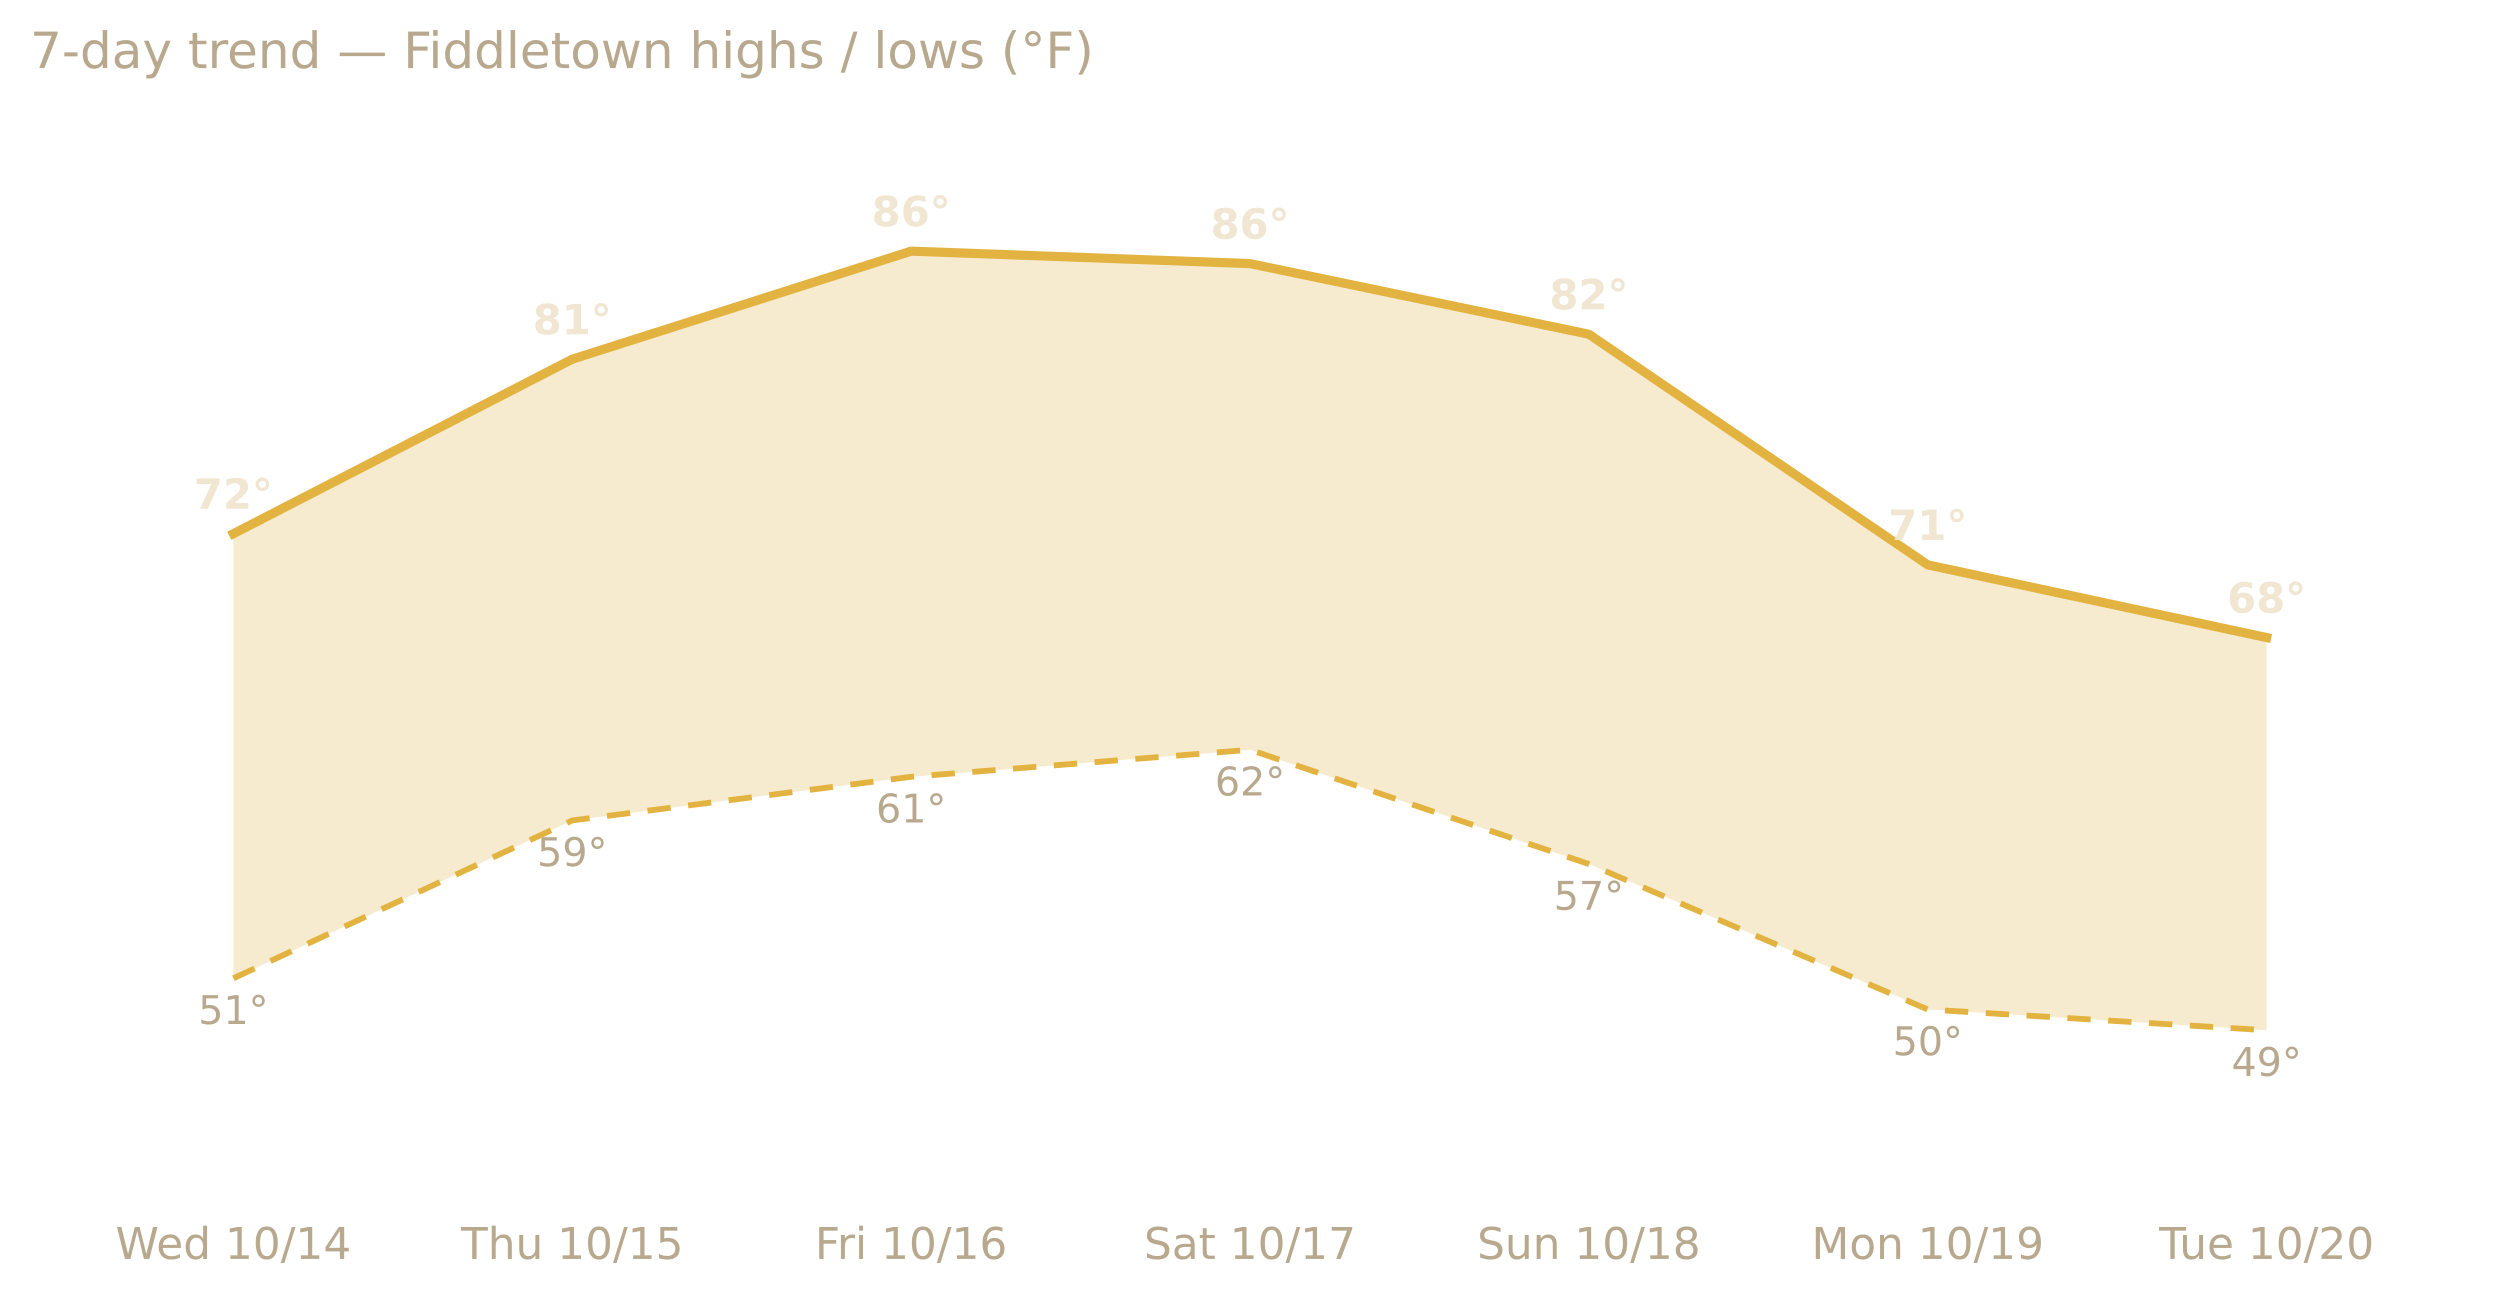
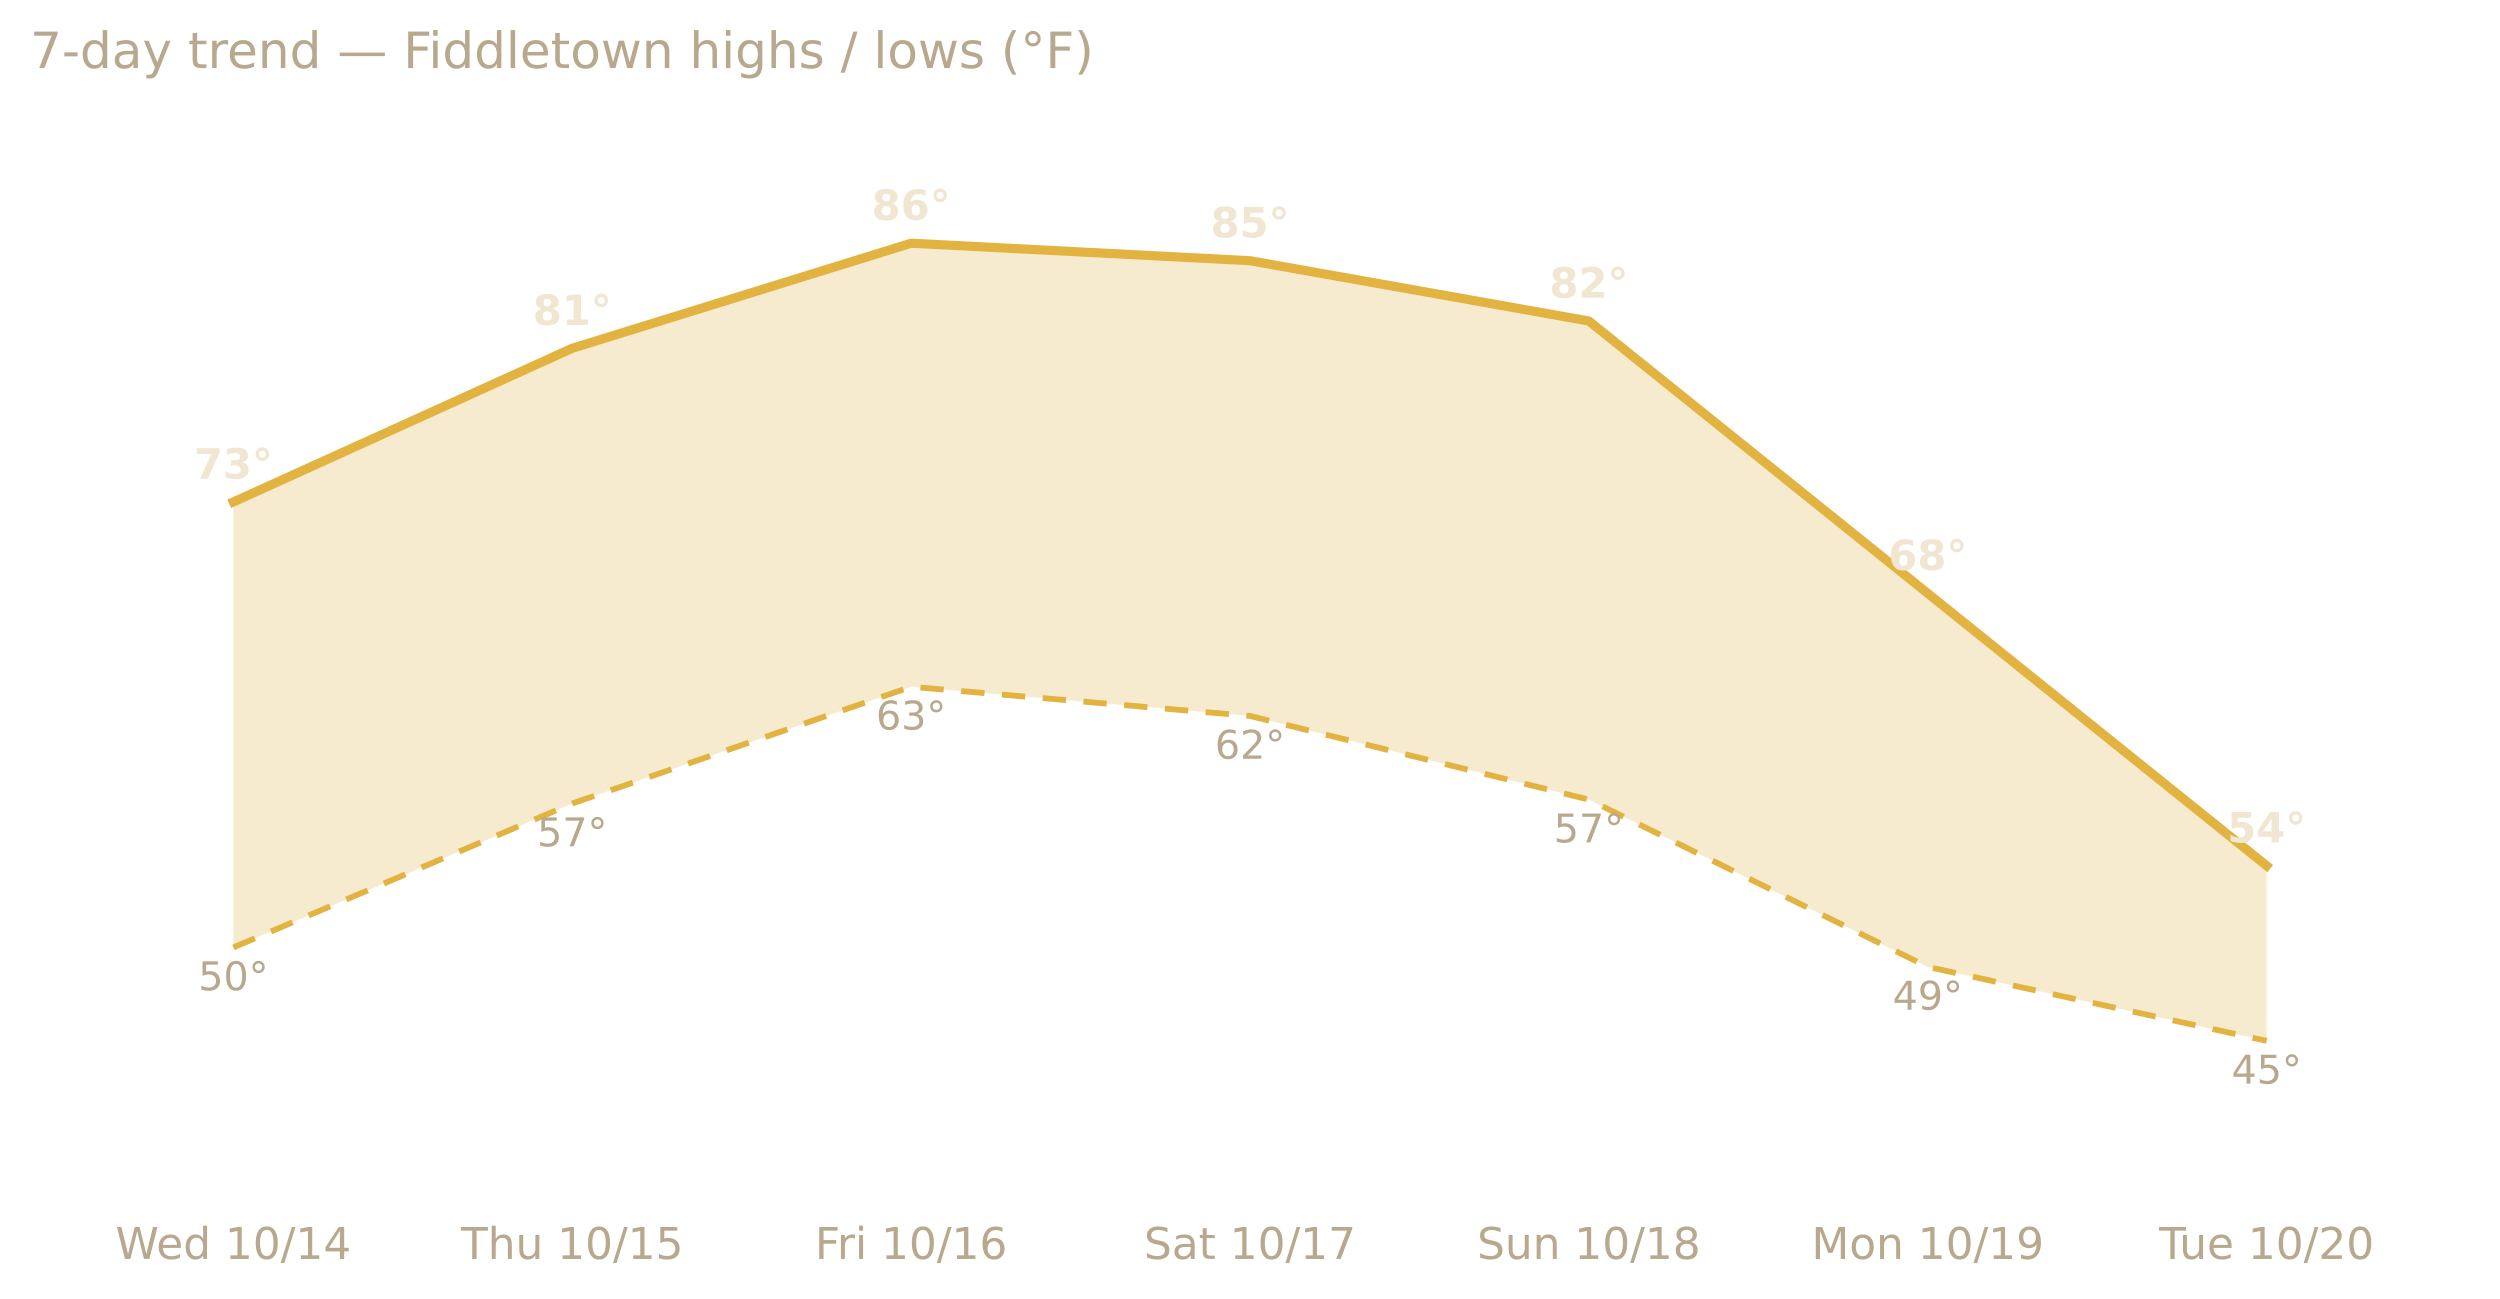
<svg xmlns="http://www.w3.org/2000/svg" xmlns:xlink="http://www.w3.org/1999/xlink" width="599.2pt" height="311.13pt" viewBox="0 0 599.2 311.13" version="1.1">
  <defs>
    <style type="text/css">*{stroke-linejoin: round; stroke-linecap: butt}</style>
  </defs>
  <g id="figure_1">
    <g id="patch_1">
      <path d="M 0 311.13  L 599.2 311.13  L 599.2 0  L 0 0  L 0 311.13  z " style="fill: none; opacity: 0" />
    </g>
    <g id="axes_1">
      <g id="patch_2">
        <path d="M 7.2 286.768  L 592 286.768  L 592 30.318  L 7.2 30.318  L 7.2 286.768  z " style="fill: none" />
      </g>
      <g id="matplotlib.axis_1">
        <g id="xtick_1">
          <g id="text_1">
            <g style="fill: #b8a88e" transform="translate(27.68915 301.7465) scale(0.105 -0.105)">
              <defs>
                <path id="DejaVuSans-57" d="M 213 4666  L 850 4666  L 1831 722  L 2809 4666  L 3519 4666  L 4500 722  L 5478 4666  L 6119 4666  L 4947 0  L 4153 0  L 3169 4050  L 2175 0  L 1381 0  L 213 4666  z " transform="scale(0.015625)" />
                <path id="DejaVuSans-65" d="M 3597 1894  L 3597 1613  L 953 1613  Q 991 1019 1311 708  Q 1631 397 2203 397  Q 2534 397 2845 478  Q 3156 559 3463 722  L 3463 178  Q 3153 47 2828 -22  Q 2503 -91 2169 -91  Q 1331 -91 842 396  Q 353 884 353 1716  Q 353 2575 817 3079  Q 1281 3584 2069 3584  Q 2775 3584 3186 3129  Q 3597 2675 3597 1894  z M 3022 2063  Q 3016 2534 2758 2815  Q 2500 3097 2075 3097  Q 1594 3097 1305 2825  Q 1016 2553 972 2059  L 3022 2063  z " transform="scale(0.015625)" />
                <path id="DejaVuSans-64" d="M 2906 2969  L 2906 4863  L 3481 4863  L 3481 0  L 2906 0  L 2906 525  Q 2725 213 2448 61  Q 2172 -91 1784 -91  Q 1150 -91 751 415  Q 353 922 353 1747  Q 353 2572 751 3078  Q 1150 3584 1784 3584  Q 2172 3584 2448 3432  Q 2725 3281 2906 2969  z M 947 1747  Q 947 1113 1208 752  Q 1469 391 1925 391  Q 2381 391 2643 752  Q 2906 1113 2906 1747  Q 2906 2381 2643 2742  Q 2381 3103 1925 3103  Q 1469 3103 1208 2742  Q 947 2381 947 1747  z " transform="scale(0.015625)" />
                <path id="DejaVuSans-20" transform="scale(0.015625)" />
                <path id="DejaVuSans-31" d="M 794 531  L 1825 531  L 1825 4091  L 703 3866  L 703 4441  L 1819 4666  L 2450 4666  L 2450 531  L 3481 531  L 3481 0  L 794 0  L 794 531  z " transform="scale(0.015625)" />
                <path id="DejaVuSans-30" d="M 2034 4250  Q 1547 4250 1301 3770  Q 1056 3291 1056 2328  Q 1056 1369 1301 889  Q 1547 409 2034 409  Q 2525 409 2770 889  Q 3016 1369 3016 2328  Q 3016 3291 2770 3770  Q 2525 4250 2034 4250  z M 2034 4750  Q 2819 4750 3233 4129  Q 3647 3509 3647 2328  Q 3647 1150 3233 529  Q 2819 -91 2034 -91  Q 1250 -91 836 529  Q 422 1150 422 2328  Q 422 3509 836 4129  Q 1250 4750 2034 4750  z " transform="scale(0.015625)" />
                <path id="DejaVuSans-2f" d="M 1625 4666  L 2156 4666  L 531 -594  L 0 -594  L 1625 4666  z " transform="scale(0.015625)" />
                <path id="DejaVuSans-34" d="M 2419 4116  L 825 1625  L 2419 1625  L 2419 4116  z M 2253 4666  L 3047 4666  L 3047 1625  L 3713 1625  L 3713 1100  L 3047 1100  L 3047 0  L 2419 0  L 2419 1100  L 313 1100  L 313 1709  L 2253 4666  z " transform="scale(0.015625)" />
              </defs>
              <use xlink:href="#DejaVuSans-57" />
              <use xlink:href="#DejaVuSans-65" x="93.002" />
              <use xlink:href="#DejaVuSans-64" x="154.525" />
              <use xlink:href="#DejaVuSans-20" x="218.002" />
              <use xlink:href="#DejaVuSans-31" x="249.789" />
              <use xlink:href="#DejaVuSans-30" x="313.412" />
              <use xlink:href="#DejaVuSans-2f" x="377.035" />
              <use xlink:href="#DejaVuSans-31" x="410.727" />
              <use xlink:href="#DejaVuSans-34" x="474.35" />
            </g>
          </g>
        </g>
        <g id="xtick_2">
          <g id="text_2">
            <g style="fill: #b8a88e" transform="translate(110.4962 301.7465) scale(0.105 -0.105)">
              <defs>
                <path id="DejaVuSans-54" d="M -19 4666  L 3928 4666  L 3928 4134  L 2272 4134  L 2272 0  L 1638 0  L 1638 4134  L -19 4134  L -19 4666  z " transform="scale(0.015625)" />
                <path id="DejaVuSans-68" d="M 3513 2113  L 3513 0  L 2938 0  L 2938 2094  Q 2938 2591 2744 2837  Q 2550 3084 2163 3084  Q 1697 3084 1428 2787  Q 1159 2491 1159 1978  L 1159 0  L 581 0  L 581 4863  L 1159 4863  L 1159 2956  Q 1366 3272 1645 3428  Q 1925 3584 2291 3584  Q 2894 3584 3203 3211  Q 3513 2838 3513 2113  z " transform="scale(0.015625)" />
                <path id="DejaVuSans-75" d="M 544 1381  L 544 3500  L 1119 3500  L 1119 1403  Q 1119 906 1312 657  Q 1506 409 1894 409  Q 2359 409 2629 706  Q 2900 1003 2900 1516  L 2900 3500  L 3475 3500  L 3475 0  L 2900 0  L 2900 538  Q 2691 219 2414 64  Q 2138 -91 1772 -91  Q 1169 -91 856 284  Q 544 659 544 1381  z M 1991 3584  L 1991 3584  z " transform="scale(0.015625)" />
                <path id="DejaVuSans-35" d="M 691 4666  L 3169 4666  L 3169 4134  L 1269 4134  L 1269 2991  Q 1406 3038 1543 3061  Q 1681 3084 1819 3084  Q 2600 3084 3056 2656  Q 3513 2228 3513 1497  Q 3513 744 3044 326  Q 2575 -91 1722 -91  Q 1428 -91 1123 -41  Q 819 9 494 109  L 494 744  Q 775 591 1075 516  Q 1375 441 1709 441  Q 2250 441 2565 725  Q 2881 1009 2881 1497  Q 2881 1984 2565 2268  Q 2250 2553 1709 2553  Q 1456 2553 1204 2497  Q 953 2441 691 2322  L 691 4666  z " transform="scale(0.015625)" />
              </defs>
              <use xlink:href="#DejaVuSans-54" />
              <use xlink:href="#DejaVuSans-68" x="61.084" />
              <use xlink:href="#DejaVuSans-75" x="124.463" />
              <use xlink:href="#DejaVuSans-20" x="187.842" />
              <use xlink:href="#DejaVuSans-31" x="219.629" />
              <use xlink:href="#DejaVuSans-30" x="283.252" />
              <use xlink:href="#DejaVuSans-2f" x="346.875" />
              <use xlink:href="#DejaVuSans-31" x="380.566" />
              <use xlink:href="#DejaVuSans-35" x="444.189" />
            </g>
          </g>
        </g>
        <g id="xtick_3">
          <g id="text_3">
            <g style="fill: #b8a88e" transform="translate(195.3237 301.7465) scale(0.105 -0.105)">
              <defs>
                <path id="DejaVuSans-46" d="M 628 4666  L 3309 4666  L 3309 4134  L 1259 4134  L 1259 2759  L 3109 2759  L 3109 2228  L 1259 2228  L 1259 0  L 628 0  L 628 4666  z " transform="scale(0.015625)" />
                <path id="DejaVuSans-72" d="M 2631 2963  Q 2534 3019 2420 3045  Q 2306 3072 2169 3072  Q 1681 3072 1420 2755  Q 1159 2438 1159 1844  L 1159 0  L 581 0  L 581 3500  L 1159 3500  L 1159 2956  Q 1341 3275 1631 3429  Q 1922 3584 2338 3584  Q 2397 3584 2469 3576  Q 2541 3569 2628 3553  L 2631 2963  z " transform="scale(0.015625)" />
                <path id="DejaVuSans-69" d="M 603 3500  L 1178 3500  L 1178 0  L 603 0  L 603 3500  z M 603 4863  L 1178 4863  L 1178 4134  L 603 4134  L 603 4863  z " transform="scale(0.015625)" />
                <path id="DejaVuSans-36" d="M 2113 2584  Q 1688 2584 1439 2293  Q 1191 2003 1191 1497  Q 1191 994 1439 701  Q 1688 409 2113 409  Q 2538 409 2786 701  Q 3034 994 3034 1497  Q 3034 2003 2786 2293  Q 2538 2584 2113 2584  z M 3366 4563  L 3366 3988  Q 3128 4100 2886 4159  Q 2644 4219 2406 4219  Q 1781 4219 1451 3797  Q 1122 3375 1075 2522  Q 1259 2794 1537 2939  Q 1816 3084 2150 3084  Q 2853 3084 3261 2657  Q 3669 2231 3669 1497  Q 3669 778 3244 343  Q 2819 -91 2113 -91  Q 1303 -91 875 529  Q 447 1150 447 2328  Q 447 3434 972 4092  Q 1497 4750 2381 4750  Q 2619 4750 2861 4703  Q 3103 4656 3366 4563  z " transform="scale(0.015625)" />
              </defs>
              <use xlink:href="#DejaVuSans-46" />
              <use xlink:href="#DejaVuSans-72" x="50.27" />
              <use xlink:href="#DejaVuSans-69" x="91.383" />
              <use xlink:href="#DejaVuSans-20" x="119.166" />
              <use xlink:href="#DejaVuSans-31" x="150.953" />
              <use xlink:href="#DejaVuSans-30" x="214.576" />
              <use xlink:href="#DejaVuSans-2f" x="278.199" />
              <use xlink:href="#DejaVuSans-31" x="311.891" />
              <use xlink:href="#DejaVuSans-36" x="375.514" />
            </g>
          </g>
        </g>
        <g id="xtick_4">
          <g id="text_4">
            <g style="fill: #b8a88e" transform="translate(274.1933 301.7465) scale(0.105 -0.105)">
              <defs>
                <path id="DejaVuSans-53" d="M 3425 4513  L 3425 3897  Q 3066 4069 2747 4153  Q 2428 4238 2131 4238  Q 1616 4238 1336 4038  Q 1056 3838 1056 3469  Q 1056 3159 1242 3001  Q 1428 2844 1947 2747  L 2328 2669  Q 3034 2534 3370 2195  Q 3706 1856 3706 1288  Q 3706 609 3251 259  Q 2797 -91 1919 -91  Q 1588 -91 1214 -16  Q 841 59 441 206  L 441 856  Q 825 641 1194 531  Q 1563 422 1919 422  Q 2459 422 2753 634  Q 3047 847 3047 1241  Q 3047 1584 2836 1778  Q 2625 1972 2144 2069  L 1759 2144  Q 1053 2284 737 2584  Q 422 2884 422 3419  Q 422 4038 858 4394  Q 1294 4750 2059 4750  Q 2388 4750 2728 4690  Q 3069 4631 3425 4513  z " transform="scale(0.015625)" />
                <path id="DejaVuSans-61" d="M 2194 1759  Q 1497 1759 1228 1600  Q 959 1441 959 1056  Q 959 750 1161 570  Q 1363 391 1709 391  Q 2188 391 2477 730  Q 2766 1069 2766 1631  L 2766 1759  L 2194 1759  z M 3341 1997  L 3341 0  L 2766 0  L 2766 531  Q 2569 213 2275 61  Q 1981 -91 1556 -91  Q 1019 -91 701 211  Q 384 513 384 1019  Q 384 1609 779 1909  Q 1175 2209 1959 2209  L 2766 2209  L 2766 2266  Q 2766 2663 2505 2880  Q 2244 3097 1772 3097  Q 1472 3097 1187 3025  Q 903 2953 641 2809  L 641 3341  Q 956 3463 1253 3523  Q 1550 3584 1831 3584  Q 2591 3584 2966 3190  Q 3341 2797 3341 1997  z " transform="scale(0.015625)" />
                <path id="DejaVuSans-74" d="M 1172 4494  L 1172 3500  L 2356 3500  L 2356 3053  L 1172 3053  L 1172 1153  Q 1172 725 1289 603  Q 1406 481 1766 481  L 2356 481  L 2356 0  L 1766 0  Q 1100 0 847 248  Q 594 497 594 1153  L 594 3053  L 172 3053  L 172 3500  L 594 3500  L 594 4494  L 1172 4494  z " transform="scale(0.015625)" />
                <path id="DejaVuSans-37" d="M 525 4666  L 3525 4666  L 3525 4397  L 1831 0  L 1172 0  L 2766 4134  L 525 4134  L 525 4666  z " transform="scale(0.015625)" />
              </defs>
              <use xlink:href="#DejaVuSans-53" />
              <use xlink:href="#DejaVuSans-61" x="63.477" />
              <use xlink:href="#DejaVuSans-74" x="124.756" />
              <use xlink:href="#DejaVuSans-20" x="163.965" />
              <use xlink:href="#DejaVuSans-31" x="195.752" />
              <use xlink:href="#DejaVuSans-30" x="259.375" />
              <use xlink:href="#DejaVuSans-2f" x="322.998" />
              <use xlink:href="#DejaVuSans-31" x="356.689" />
              <use xlink:href="#DejaVuSans-37" x="420.312" />
            </g>
          </g>
        </g>
        <g id="xtick_5">
          <g id="text_5">
            <g style="fill: #b8a88e" transform="translate(354.0366 301.7465) scale(0.105 -0.105)">
              <defs>
                <path id="DejaVuSans-6e" d="M 3513 2113  L 3513 0  L 2938 0  L 2938 2094  Q 2938 2591 2744 2837  Q 2550 3084 2163 3084  Q 1697 3084 1428 2787  Q 1159 2491 1159 1978  L 1159 0  L 581 0  L 581 3500  L 1159 3500  L 1159 2956  Q 1366 3272 1645 3428  Q 1925 3584 2291 3584  Q 2894 3584 3203 3211  Q 3513 2838 3513 2113  z " transform="scale(0.015625)" />
                <path id="DejaVuSans-38" d="M 2034 2216  Q 1584 2216 1326 1975  Q 1069 1734 1069 1313  Q 1069 891 1326 650  Q 1584 409 2034 409  Q 2484 409 2743 651  Q 3003 894 3003 1313  Q 3003 1734 2745 1975  Q 2488 2216 2034 2216  z M 1403 2484  Q 997 2584 770 2862  Q 544 3141 544 3541  Q 544 4100 942 4425  Q 1341 4750 2034 4750  Q 2731 4750 3128 4425  Q 3525 4100 3525 3541  Q 3525 3141 3298 2862  Q 3072 2584 2669 2484  Q 3125 2378 3379 2068  Q 3634 1759 3634 1313  Q 3634 634 3220 271  Q 2806 -91 2034 -91  Q 1263 -91 848 271  Q 434 634 434 1313  Q 434 1759 690 2068  Q 947 2378 1403 2484  z M 1172 3481  Q 1172 3119 1398 2916  Q 1625 2713 2034 2713  Q 2441 2713 2670 2916  Q 2900 3119 2900 3481  Q 2900 3844 2670 4047  Q 2441 4250 2034 4250  Q 1625 4250 1398 4047  Q 1172 3844 1172 3481  z " transform="scale(0.015625)" />
              </defs>
              <use xlink:href="#DejaVuSans-53" />
              <use xlink:href="#DejaVuSans-75" x="63.477" />
              <use xlink:href="#DejaVuSans-6e" x="126.855" />
              <use xlink:href="#DejaVuSans-20" x="190.234" />
              <use xlink:href="#DejaVuSans-31" x="222.021" />
              <use xlink:href="#DejaVuSans-30" x="285.645" />
              <use xlink:href="#DejaVuSans-2f" x="349.268" />
              <use xlink:href="#DejaVuSans-31" x="382.959" />
              <use xlink:href="#DejaVuSans-38" x="446.582" />
            </g>
          </g>
        </g>
        <g id="xtick_6">
          <g id="text_6">
            <g style="fill: #b8a88e" transform="translate(434.1768 301.7465) scale(0.105 -0.105)">
              <defs>
                <path id="DejaVuSans-4d" d="M 628 4666  L 1569 4666  L 2759 1491  L 3956 4666  L 4897 4666  L 4897 0  L 4281 0  L 4281 4097  L 3078 897  L 2444 897  L 1241 4097  L 1241 0  L 628 0  L 628 4666  z " transform="scale(0.015625)" />
                <path id="DejaVuSans-6f" d="M 1959 3097  Q 1497 3097 1228 2736  Q 959 2375 959 1747  Q 959 1119 1226 758  Q 1494 397 1959 397  Q 2419 397 2687 759  Q 2956 1122 2956 1747  Q 2956 2369 2687 2733  Q 2419 3097 1959 3097  z M 1959 3584  Q 2709 3584 3137 3096  Q 3566 2609 3566 1747  Q 3566 888 3137 398  Q 2709 -91 1959 -91  Q 1206 -91 779 398  Q 353 888 353 1747  Q 353 2609 779 3096  Q 1206 3584 1959 3584  z " transform="scale(0.015625)" />
                <path id="DejaVuSans-39" d="M 703 97  L 703 672  Q 941 559 1184 500  Q 1428 441 1663 441  Q 2288 441 2617 861  Q 2947 1281 2994 2138  Q 2813 1869 2534 1725  Q 2256 1581 1919 1581  Q 1219 1581 811 2004  Q 403 2428 403 3163  Q 403 3881 828 4315  Q 1253 4750 1959 4750  Q 2769 4750 3195 4129  Q 3622 3509 3622 2328  Q 3622 1225 3098 567  Q 2575 -91 1691 -91  Q 1453 -91 1209 -44  Q 966 3 703 97  z M 1959 2075  Q 2384 2075 2632 2365  Q 2881 2656 2881 3163  Q 2881 3666 2632 3958  Q 2384 4250 1959 4250  Q 1534 4250 1286 3958  Q 1038 3666 1038 3163  Q 1038 2656 1286 2365  Q 1534 2075 1959 2075  z " transform="scale(0.015625)" />
              </defs>
              <use xlink:href="#DejaVuSans-4d" />
              <use xlink:href="#DejaVuSans-6f" x="86.279" />
              <use xlink:href="#DejaVuSans-6e" x="147.461" />
              <use xlink:href="#DejaVuSans-20" x="210.84" />
              <use xlink:href="#DejaVuSans-31" x="242.627" />
              <use xlink:href="#DejaVuSans-30" x="306.25" />
              <use xlink:href="#DejaVuSans-2f" x="369.873" />
              <use xlink:href="#DejaVuSans-31" x="403.564" />
              <use xlink:href="#DejaVuSans-39" x="467.188" />
            </g>
          </g>
        </g>
        <g id="xtick_7">
          <g id="text_7">
            <g style="fill: #b8a88e" transform="translate(517.4982 301.7465) scale(0.105 -0.105)">
              <defs>
                <path id="DejaVuSans-32" d="M 1228 531  L 3431 531  L 3431 0  L 469 0  L 469 531  Q 828 903 1448 1529  Q 2069 2156 2228 2338  Q 2531 2678 2651 2914  Q 2772 3150 2772 3378  Q 2772 3750 2511 3984  Q 2250 4219 1831 4219  Q 1534 4219 1204 4116  Q 875 4013 500 3803  L 500 4441  Q 881 4594 1212 4672  Q 1544 4750 1819 4750  Q 2544 4750 2975 4387  Q 3406 4025 3406 3419  Q 3406 3131 3298 2873  Q 3191 2616 2906 2266  Q 2828 2175 2409 1742  Q 1991 1309 1228 531  z " transform="scale(0.015625)" />
              </defs>
              <use xlink:href="#DejaVuSans-54" />
              <use xlink:href="#DejaVuSans-75" x="45.959" />
              <use xlink:href="#DejaVuSans-65" x="109.338" />
              <use xlink:href="#DejaVuSans-20" x="170.861" />
              <use xlink:href="#DejaVuSans-31" x="202.648" />
              <use xlink:href="#DejaVuSans-30" x="266.271" />
              <use xlink:href="#DejaVuSans-2f" x="329.895" />
              <use xlink:href="#DejaVuSans-32" x="363.586" />
              <use xlink:href="#DejaVuSans-30" x="427.209" />
            </g>
          </g>
        </g>
      </g>
      <g id="matplotlib.axis_2" />
      <g id="PolyCollection_1">
-         <path d="M 55.933 127.919  L 55.933 234.482  L 137.156 196.637  L 218.378 186.18  L 299.6 179.706  L 380.822 207.094  L 462.044 241.952  L 543.267 246.931  L 543.267 152.817  L 543.267 152.817  L 462.044 135.388  L 380.822 80.114  L 299.6 63.184  L 218.378 60.196  L 137.156 86.09  L 55.933 127.919  z " clip-path="url(#p84f83d347d)" style="fill: #e3b341; fill-opacity: 0.25" />
+         <path d="M 55.933 120.309  L 55.933 227.085  L 137.156 192.581  L 218.378 164.605  L 299.6 171.599  L 380.822 191.648  L 462.044 231.748  L 543.267 249.466  L 543.267 207.502  L 543.267 207.502  L 462.044 142.224  L 380.822 76.945  L 299.6 62.491  L 218.378 58.294  L 137.156 83.473  L 55.933 120.309  z " clip-path="url(#pe91d89466d)" style="fill: #e3b341; fill-opacity: 0.25" />
      </g>
      <g id="line2d_1">
-         <path d="M 55.933 127.919  L 137.156 86.09  L 218.378 60.196  L 299.6 63.184  L 380.822 80.114  L 462.044 135.388  L 543.267 152.817  " clip-path="url(#p84f83d347d)" style="fill: none; stroke: #e3b341; stroke-width: 2.2; stroke-linecap: square" />
+         <path d="M 55.933 120.309  L 137.156 83.473  L 218.378 58.294  L 299.6 62.491  L 380.822 76.945  L 462.044 142.224  L 543.267 207.502  " clip-path="url(#pe91d89466d)" style="fill: none; stroke: #e3b341; stroke-width: 2.2; stroke-linecap: square" />
      </g>
      <g id="line2d_2">
-         <path d="M 55.933 234.482  L 137.156 196.637  L 218.378 186.18  L 299.6 179.706  L 380.822 207.094  L 462.044 241.952  L 543.267 246.931  " clip-path="url(#p84f83d347d)" style="fill: none; stroke-dasharray: 5.6,4.2; stroke-dashoffset: 0; stroke: #e3b341; stroke-width: 1.4" />
+         <path d="M 55.933 227.085  L 137.156 192.581  L 218.378 164.605  L 299.6 171.599  L 380.822 191.648  L 462.044 231.748  L 543.267 249.466  " clip-path="url(#pe91d89466d)" style="fill: none; stroke-dasharray: 5.6,4.2; stroke-dashoffset: 0; stroke: #e3b341; stroke-width: 1.4" />
      </g>
      <g id="text_8">
-         <g style="fill: #f0e6d2" transform="translate(46.47552 121.943) scale(0.1 -0.1)">
+         <g style="fill: #f0e6d2" transform="translate(46.47552 114.7135) scale(0.1 -0.1)">
          <defs>
            <path id="DejaVuSans-Bold-37" d="M 428 4666  L 3944 4666  L 3944 3988  L 2125 0  L 953 0  L 2675 3781  L 428 3781  L 428 4666  z " transform="scale(0.015625)" />
-             <path id="DejaVuSans-Bold-32" d="M 1844 884  L 3897 884  L 3897 0  L 506 0  L 506 884  L 2209 2388  Q 2438 2594 2547 2791  Q 2656 2988 2656 3200  Q 2656 3528 2436 3728  Q 2216 3928 1850 3928  Q 1569 3928 1234 3808  Q 900 3688 519 3450  L 519 4475  Q 925 4609 1322 4679  Q 1719 4750 2100 4750  Q 2938 4750 3402 4381  Q 3866 4013 3866 3353  Q 3866 2972 3669 2642  Q 3472 2313 2841 1759  L 1844 884  z " transform="scale(0.015625)" />
+             <path id="DejaVuSans-Bold-33" d="M 2981 2516  Q 3453 2394 3698 2092  Q 3944 1791 3944 1325  Q 3944 631 3412 270  Q 2881 -91 1863 -91  Q 1503 -91 1142 -33  Q 781 25 428 141  L 428 1069  Q 766 900 1098 814  Q 1431 728 1753 728  Q 2231 728 2486 893  Q 2741 1059 2741 1369  Q 2741 1688 2480 1852  Q 2219 2016 1709 2016  L 1228 2016  L 1228 2791  L 1734 2791  Q 2188 2791 2409 2933  Q 2631 3075 2631 3366  Q 2631 3634 2415 3781  Q 2200 3928 1806 3928  Q 1516 3928 1219 3862  Q 922 3797 628 3669  L 628 4550  Q 984 4650 1334 4700  Q 1684 4750 2022 4750  Q 2931 4750 3382 4451  Q 3834 4153 3834 3553  Q 3834 3144 3618 2883  Q 3403 2622 2981 2516  z " transform="scale(0.015625)" />
            <path id="DejaVuSans-Bold-b0" d="M 1600 4288  Q 1375 4288 1219 4131  Q 1063 3975 1063 3750  Q 1063 3525 1217 3372  Q 1372 3219 1600 3219  Q 1825 3219 1981 3373  Q 2138 3528 2138 3750  Q 2138 3975 1980 4131  Q 1822 4288 1600 4288  z M 1600 4794  Q 1806 4794 1997 4714  Q 2188 4634 2338 4488  Q 2484 4338 2561 4150  Q 2638 3963 2638 3750  Q 2638 3541 2561 3352  Q 2484 3163 2344 3022  Q 2194 2872 2000 2792  Q 1806 2713 1594 2713  Q 1153 2713 854 3011  Q 556 3309 556 3750  Q 556 4191 857 4492  Q 1159 4794 1600 4794  z " transform="scale(0.015625)" />
          </defs>
          <use xlink:href="#DejaVuSans-Bold-37" />
-           <use xlink:href="#DejaVuSans-Bold-32" x="69.58" />
+           <use xlink:href="#DejaVuSans-Bold-33" x="69.58" />
          <use xlink:href="#DejaVuSans-Bold-b0" x="139.16" />
        </g>
      </g>
      <g id="text_9">
-         <g style="fill: #b8a88e" transform="translate(47.51396 245.4373) scale(0.095 -0.095)">
+         <g style="fill: #b8a88e" transform="translate(47.51396 237.3432) scale(0.095 -0.095)">
          <defs>
            <path id="DejaVuSans-b0" d="M 1600 4347  Q 1350 4347 1178 4173  Q 1006 4000 1006 3750  Q 1006 3503 1178 3333  Q 1350 3163 1600 3163  Q 1850 3163 2022 3333  Q 2194 3503 2194 3750  Q 2194 3997 2020 4172  Q 1847 4347 1600 4347  z M 1600 4750  Q 1800 4750 1984 4673  Q 2169 4597 2303 4453  Q 2447 4313 2519 4134  Q 2591 3956 2591 3750  Q 2591 3338 2302 3052  Q 2013 2766 1594 2766  Q 1172 2766 890 3047  Q 609 3328 609 3750  Q 609 4169 896 4459  Q 1184 4750 1600 4750  z " transform="scale(0.015625)" />
          </defs>
          <use xlink:href="#DejaVuSans-35" />
-           <use xlink:href="#DejaVuSans-31" x="63.623" />
+           <use xlink:href="#DejaVuSans-30" x="63.623" />
          <use xlink:href="#DejaVuSans-b0" x="127.246" />
        </g>
      </g>
      <g id="text_10">
-         <g style="fill: #f0e6d2" transform="translate(127.6977 80.11424) scale(0.1 -0.1)">
+         <g style="fill: #f0e6d2" transform="translate(127.6977 77.87794) scale(0.1 -0.1)">
          <defs>
            <path id="DejaVuSans-Bold-38" d="M 2228 2088  Q 1891 2088 1709 1903  Q 1528 1719 1528 1375  Q 1528 1031 1709 848  Q 1891 666 2228 666  Q 2563 666 2741 848  Q 2919 1031 2919 1375  Q 2919 1722 2741 1905  Q 2563 2088 2228 2088  z M 1350 2484  Q 925 2613 709 2878  Q 494 3144 494 3541  Q 494 4131 934 4440  Q 1375 4750 2228 4750  Q 3075 4750 3515 4442  Q 3956 4134 3956 3541  Q 3956 3144 3739 2878  Q 3522 2613 3097 2484  Q 3572 2353 3814 2058  Q 4056 1763 4056 1313  Q 4056 619 3595 264  Q 3134 -91 2228 -91  Q 1319 -91 855 264  Q 391 619 391 1313  Q 391 1763 633 2058  Q 875 2353 1350 2484  z M 1631 3419  Q 1631 3141 1786 2991  Q 1941 2841 2228 2841  Q 2509 2841 2662 2991  Q 2816 3141 2816 3419  Q 2816 3697 2662 3845  Q 2509 3994 2228 3994  Q 1941 3994 1786 3844  Q 1631 3694 1631 3419  z " transform="scale(0.015625)" />
            <path id="DejaVuSans-Bold-31" d="M 750 831  L 1813 831  L 1813 3847  L 722 3622  L 722 4441  L 1806 4666  L 2950 4666  L 2950 831  L 4013 831  L 4013 0  L 750 0  L 750 831  z " transform="scale(0.015625)" />
          </defs>
          <use xlink:href="#DejaVuSans-Bold-38" />
          <use xlink:href="#DejaVuSans-Bold-31" x="69.58" />
          <use xlink:href="#DejaVuSans-Bold-b0" x="139.16" />
        </g>
      </g>
      <g id="text_11">
-         <g style="fill: #b8a88e" transform="translate(128.7362 207.5923) scale(0.095 -0.095)">
+         <g style="fill: #b8a88e" transform="translate(128.7362 202.839) scale(0.095 -0.095)">
          <use xlink:href="#DejaVuSans-35" />
-           <use xlink:href="#DejaVuSans-39" x="63.623" />
+           <use xlink:href="#DejaVuSans-37" x="63.623" />
          <use xlink:href="#DejaVuSans-b0" x="127.246" />
        </g>
      </g>
      <g id="text_12">
-         <g style="fill: #f0e6d2" transform="translate(208.92 54.22026) scale(0.1 -0.1)">
+         <g style="fill: #f0e6d2" transform="translate(208.92 52.69922) scale(0.1 -0.1)">
          <defs>
            <path id="DejaVuSans-Bold-36" d="M 2316 2303  Q 2000 2303 1842 2098  Q 1684 1894 1684 1484  Q 1684 1075 1842 870  Q 2000 666 2316 666  Q 2634 666 2792 870  Q 2950 1075 2950 1484  Q 2950 1894 2792 2098  Q 2634 2303 2316 2303  z M 3803 4544  L 3803 3681  Q 3506 3822 3243 3889  Q 2981 3956 2731 3956  Q 2194 3956 1894 3657  Q 1594 3359 1544 2772  Q 1750 2925 1990 3001  Q 2231 3078 2516 3078  Q 3231 3078 3670 2659  Q 4109 2241 4109 1563  Q 4109 813 3618 361  Q 3128 -91 2303 -91  Q 1394 -91 895 523  Q 397 1138 397 2266  Q 397 3422 980 4083  Q 1563 4744 2578 4744  Q 2900 4744 3203 4694  Q 3506 4644 3803 4544  z " transform="scale(0.015625)" />
          </defs>
          <use xlink:href="#DejaVuSans-Bold-38" />
          <use xlink:href="#DejaVuSans-Bold-36" x="69.58" />
          <use xlink:href="#DejaVuSans-Bold-b0" x="139.16" />
        </g>
      </g>
      <g id="text_13">
-         <g style="fill: #b8a88e" transform="translate(209.9584 197.1351) scale(0.095 -0.095)">
+         <g style="fill: #b8a88e" transform="translate(209.9584 174.8627) scale(0.095 -0.095)">
+           <defs>
+             <path id="DejaVuSans-33" d="M 2597 2516  Q 3050 2419 3304 2112  Q 3559 1806 3559 1356  Q 3559 666 3084 287  Q 2609 -91 1734 -91  Q 1441 -91 1130 -33  Q 819 25 488 141  L 488 750  Q 750 597 1062 519  Q 1375 441 1716 441  Q 2309 441 2620 675  Q 2931 909 2931 1356  Q 2931 1769 2642 2001  Q 2353 2234 1838 2234  L 1294 2234  L 1294 2753  L 1863 2753  Q 2328 2753 2575 2939  Q 2822 3125 2822 3475  Q 2822 3834 2567 4026  Q 2313 4219 1838 4219  Q 1578 4219 1281 4162  Q 984 4106 628 3988  L 628 4550  Q 988 4650 1302 4700  Q 1616 4750 1894 4750  Q 2613 4750 3031 4423  Q 3450 4097 3450 3541  Q 3450 3153 3228 2886  Q 3006 2619 2597 2516  z " transform="scale(0.015625)" />
+           </defs>
          <use xlink:href="#DejaVuSans-36" />
-           <use xlink:href="#DejaVuSans-31" x="63.623" />
+           <use xlink:href="#DejaVuSans-33" x="63.623" />
          <use xlink:href="#DejaVuSans-b0" x="127.246" />
        </g>
      </g>
      <g id="text_14">
-         <g style="fill: #f0e6d2" transform="translate(290.1422 57.20803) scale(0.1 -0.1)">
+         <g style="fill: #f0e6d2" transform="translate(290.1422 56.89567) scale(0.1 -0.1)">
+           <defs>
+             <path id="DejaVuSans-Bold-35" d="M 678 4666  L 3669 4666  L 3669 3781  L 1638 3781  L 1638 3059  Q 1775 3097 1914 3117  Q 2053 3138 2203 3138  Q 3056 3138 3531 2711  Q 4006 2284 4006 1522  Q 4006 766 3489 337  Q 2972 -91 2053 -91  Q 1656 -91 1267 -14  Q 878 63 494 219  L 494 1166  Q 875 947 1217 837  Q 1559 728 1863 728  Q 2300 728 2551 942  Q 2803 1156 2803 1522  Q 2803 1891 2551 2103  Q 2300 2316 1863 2316  Q 1603 2316 1309 2248  Q 1016 2181 678 2041  L 678 4666  z " transform="scale(0.015625)" />
+           </defs>
          <use xlink:href="#DejaVuSans-Bold-38" />
-           <use xlink:href="#DejaVuSans-Bold-36" x="69.58" />
+           <use xlink:href="#DejaVuSans-Bold-35" x="69.58" />
          <use xlink:href="#DejaVuSans-Bold-b0" x="139.16" />
        </g>
      </g>
      <g id="text_15">
-         <g style="fill: #b8a88e" transform="translate(291.1806 190.6616) scale(0.095 -0.095)">
+         <g style="fill: #b8a88e" transform="translate(291.1806 181.8568) scale(0.095 -0.095)">
          <use xlink:href="#DejaVuSans-36" />
          <use xlink:href="#DejaVuSans-32" x="63.623" />
          <use xlink:href="#DejaVuSans-b0" x="127.246" />
        </g>
      </g>
      <g id="text_16">
-         <g style="fill: #f0e6d2" transform="translate(371.3644 74.13871) scale(0.1 -0.1)">
+         <g style="fill: #f0e6d2" transform="translate(371.3644 71.35013) scale(0.1 -0.1)">
+           <defs>
+             <path id="DejaVuSans-Bold-32" d="M 1844 884  L 3897 884  L 3897 0  L 506 0  L 506 884  L 2209 2388  Q 2438 2594 2547 2791  Q 2656 2988 2656 3200  Q 2656 3528 2436 3728  Q 2216 3928 1850 3928  Q 1569 3928 1234 3808  Q 900 3688 519 3450  L 519 4475  Q 925 4609 1322 4679  Q 1719 4750 2100 4750  Q 2938 4750 3402 4381  Q 3866 4013 3866 3353  Q 3866 2972 3669 2642  Q 3472 2313 2841 1759  L 1844 884  z " transform="scale(0.015625)" />
+           </defs>
          <use xlink:href="#DejaVuSans-Bold-38" />
          <use xlink:href="#DejaVuSans-Bold-32" x="69.58" />
          <use xlink:href="#DejaVuSans-Bold-b0" x="139.16" />
        </g>
      </g>
      <g id="text_17">
-         <g style="fill: #b8a88e" transform="translate(372.4028 218.0495) scale(0.095 -0.095)">
+         <g style="fill: #b8a88e" transform="translate(372.4028 201.9065) scale(0.095 -0.095)">
          <use xlink:href="#DejaVuSans-35" />
          <use xlink:href="#DejaVuSans-37" x="63.623" />
          <use xlink:href="#DejaVuSans-b0" x="127.246" />
        </g>
      </g>
      <g id="text_18">
-         <g style="fill: #f0e6d2" transform="translate(452.5866 129.4124) scale(0.1 -0.1)">
-           <use xlink:href="#DejaVuSans-Bold-37" />
-           <use xlink:href="#DejaVuSans-Bold-31" x="69.58" />
-           <use xlink:href="#DejaVuSans-Bold-b0" x="139.16" />
-         </g>
-       </g>
-       <g id="text_19">
-         <g style="fill: #b8a88e" transform="translate(453.6251 252.9068) scale(0.095 -0.095)">
-           <use xlink:href="#DejaVuSans-35" />
-           <use xlink:href="#DejaVuSans-30" x="63.623" />
-           <use xlink:href="#DejaVuSans-b0" x="127.246" />
-         </g>
-       </g>
-       <g id="text_20">
-         <g style="fill: #f0e6d2" transform="translate(533.8089 146.841) scale(0.1 -0.1)">
+         <g style="fill: #f0e6d2" transform="translate(452.5866 136.6283) scale(0.1 -0.1)">
          <use xlink:href="#DejaVuSans-Bold-36" />
          <use xlink:href="#DejaVuSans-Bold-38" x="69.58" />
          <use xlink:href="#DejaVuSans-Bold-b0" x="139.16" />
        </g>
      </g>
-       <g id="text_21">
-         <g style="fill: #b8a88e" transform="translate(534.8473 257.8864) scale(0.095 -0.095)">
+       <g id="text_19">
+         <g style="fill: #b8a88e" transform="translate(453.6251 242.0059) scale(0.095 -0.095)">
          <use xlink:href="#DejaVuSans-34" />
          <use xlink:href="#DejaVuSans-39" x="63.623" />
+           <use xlink:href="#DejaVuSans-b0" x="127.246" />
+         </g>
+       </g>
+       <g id="text_20">
+         <g style="fill: #f0e6d2" transform="translate(533.8089 201.9065) scale(0.1 -0.1)">
+           <defs>
+             <path id="DejaVuSans-Bold-34" d="M 2356 3675  L 1038 1722  L 2356 1722  L 2356 3675  z M 2156 4666  L 3494 4666  L 3494 1722  L 4159 1722  L 4159 850  L 3494 850  L 3494 0  L 2356 0  L 2356 850  L 288 850  L 288 1881  L 2156 4666  z " transform="scale(0.015625)" />
+           </defs>
+           <use xlink:href="#DejaVuSans-Bold-35" />
+           <use xlink:href="#DejaVuSans-Bold-34" x="69.58" />
+           <use xlink:href="#DejaVuSans-Bold-b0" x="139.16" />
+         </g>
+       </g>
+       <g id="text_21">
+         <g style="fill: #b8a88e" transform="translate(534.8473 259.7243) scale(0.095 -0.095)">
+           <use xlink:href="#DejaVuSans-34" />
+           <use xlink:href="#DejaVuSans-35" x="63.623" />
          <use xlink:href="#DejaVuSans-b0" x="127.246" />
        </g>
      </g>
      <g id="text_22">
        <g style="fill: #b8a88e" transform="translate(7.2 16.31812) scale(0.12 -0.12)">
          <defs>
            <path id="DejaVuSans-2d" d="M 313 2009  L 1997 2009  L 1997 1497  L 313 1497  L 313 2009  z " transform="scale(0.015625)" />
            <path id="DejaVuSans-79" d="M 2059 -325  Q 1816 -950 1584 -1140  Q 1353 -1331 966 -1331  L 506 -1331  L 506 -850  L 844 -850  Q 1081 -850 1212 -737  Q 1344 -625 1503 -206  L 1606 56  L 191 3500  L 800 3500  L 1894 763  L 2988 3500  L 3597 3500  L 2059 -325  z " transform="scale(0.015625)" />
            <path id="DejaVuSans-2014" d="M 313 1978  L 6088 1978  L 6088 1528  L 313 1528  L 313 1978  z " transform="scale(0.015625)" />
            <path id="DejaVuSans-6c" d="M 603 4863  L 1178 4863  L 1178 0  L 603 0  L 603 4863  z " transform="scale(0.015625)" />
            <path id="DejaVuSans-77" d="M 269 3500  L 844 3500  L 1563 769  L 2278 3500  L 2956 3500  L 3675 769  L 4391 3500  L 4966 3500  L 4050 0  L 3372 0  L 2619 2869  L 1863 0  L 1184 0  L 269 3500  z " transform="scale(0.015625)" />
            <path id="DejaVuSans-67" d="M 2906 1791  Q 2906 2416 2648 2759  Q 2391 3103 1925 3103  Q 1463 3103 1205 2759  Q 947 2416 947 1791  Q 947 1169 1205 825  Q 1463 481 1925 481  Q 2391 481 2648 825  Q 2906 1169 2906 1791  z M 3481 434  Q 3481 -459 3084 -895  Q 2688 -1331 1869 -1331  Q 1566 -1331 1297 -1286  Q 1028 -1241 775 -1147  L 775 -588  Q 1028 -725 1275 -790  Q 1522 -856 1778 -856  Q 2344 -856 2625 -561  Q 2906 -266 2906 331  L 2906 616  Q 2728 306 2450 153  Q 2172 0 1784 0  Q 1141 0 747 490  Q 353 981 353 1791  Q 353 2603 747 3093  Q 1141 3584 1784 3584  Q 2172 3584 2450 3431  Q 2728 3278 2906 2969  L 2906 3500  L 3481 3500  L 3481 434  z " transform="scale(0.015625)" />
            <path id="DejaVuSans-73" d="M 2834 3397  L 2834 2853  Q 2591 2978 2328 3040  Q 2066 3103 1784 3103  Q 1356 3103 1142 2972  Q 928 2841 928 2578  Q 928 2378 1081 2264  Q 1234 2150 1697 2047  L 1894 2003  Q 2506 1872 2764 1633  Q 3022 1394 3022 966  Q 3022 478 2636 193  Q 2250 -91 1575 -91  Q 1294 -91 989 -36  Q 684 19 347 128  L 347 722  Q 666 556 975 473  Q 1284 391 1588 391  Q 1994 391 2212 530  Q 2431 669 2431 922  Q 2431 1156 2273 1281  Q 2116 1406 1581 1522  L 1381 1569  Q 847 1681 609 1914  Q 372 2147 372 2553  Q 372 3047 722 3315  Q 1072 3584 1716 3584  Q 2034 3584 2315 3537  Q 2597 3491 2834 3397  z " transform="scale(0.015625)" />
            <path id="DejaVuSans-28" d="M 1984 4856  Q 1566 4138 1362 3434  Q 1159 2731 1159 2009  Q 1159 1288 1364 580  Q 1569 -128 1984 -844  L 1484 -844  Q 1016 -109 783 600  Q 550 1309 550 2009  Q 550 2706 781 3412  Q 1013 4119 1484 4856  L 1984 4856  z " transform="scale(0.015625)" />
            <path id="DejaVuSans-29" d="M 513 4856  L 1013 4856  Q 1481 4119 1714 3412  Q 1947 2706 1947 2009  Q 1947 1309 1714 600  Q 1481 -109 1013 -844  L 513 -844  Q 928 -128 1133 580  Q 1338 1288 1338 2009  Q 1338 2731 1133 3434  Q 928 4138 513 4856  z " transform="scale(0.015625)" />
          </defs>
          <use xlink:href="#DejaVuSans-37" />
          <use xlink:href="#DejaVuSans-2d" x="63.623" />
          <use xlink:href="#DejaVuSans-64" x="99.707" />
          <use xlink:href="#DejaVuSans-61" x="163.184" />
          <use xlink:href="#DejaVuSans-79" x="224.463" />
          <use xlink:href="#DejaVuSans-20" x="283.643" />
          <use xlink:href="#DejaVuSans-74" x="315.43" />
          <use xlink:href="#DejaVuSans-72" x="354.639" />
          <use xlink:href="#DejaVuSans-65" x="393.502" />
          <use xlink:href="#DejaVuSans-6e" x="455.025" />
          <use xlink:href="#DejaVuSans-64" x="518.404" />
          <use xlink:href="#DejaVuSans-20" x="581.881" />
          <use xlink:href="#DejaVuSans-2014" x="613.668" />
          <use xlink:href="#DejaVuSans-20" x="713.668" />
          <use xlink:href="#DejaVuSans-46" x="745.455" />
          <use xlink:href="#DejaVuSans-69" x="795.725" />
          <use xlink:href="#DejaVuSans-64" x="823.508" />
          <use xlink:href="#DejaVuSans-64" x="886.984" />
          <use xlink:href="#DejaVuSans-6c" x="950.461" />
          <use xlink:href="#DejaVuSans-65" x="978.244" />
          <use xlink:href="#DejaVuSans-74" x="1039.768" />
          <use xlink:href="#DejaVuSans-6f" x="1078.977" />
          <use xlink:href="#DejaVuSans-77" x="1140.158" />
          <use xlink:href="#DejaVuSans-6e" x="1221.945" />
          <use xlink:href="#DejaVuSans-20" x="1285.324" />
          <use xlink:href="#DejaVuSans-68" x="1317.111" />
          <use xlink:href="#DejaVuSans-69" x="1380.49" />
          <use xlink:href="#DejaVuSans-67" x="1408.273" />
          <use xlink:href="#DejaVuSans-68" x="1471.75" />
          <use xlink:href="#DejaVuSans-73" x="1535.129" />
          <use xlink:href="#DejaVuSans-20" x="1587.229" />
          <use xlink:href="#DejaVuSans-2f" x="1619.016" />
          <use xlink:href="#DejaVuSans-20" x="1652.707" />
          <use xlink:href="#DejaVuSans-6c" x="1684.494" />
          <use xlink:href="#DejaVuSans-6f" x="1712.277" />
          <use xlink:href="#DejaVuSans-77" x="1773.459" />
          <use xlink:href="#DejaVuSans-73" x="1855.246" />
          <use xlink:href="#DejaVuSans-20" x="1907.346" />
          <use xlink:href="#DejaVuSans-28" x="1939.133" />
          <use xlink:href="#DejaVuSans-b0" x="1978.146" />
          <use xlink:href="#DejaVuSans-46" x="2028.146" />
          <use xlink:href="#DejaVuSans-29" x="2085.666" />
        </g>
      </g>
    </g>
  </g>
  <defs>
-     <clipPath id="p84f83d347d">
+     <clipPath id="pe91d89466d">
      <rect x="7.2" y="30.318" width="584.8" height="256.45" />
    </clipPath>
  </defs>
</svg>
